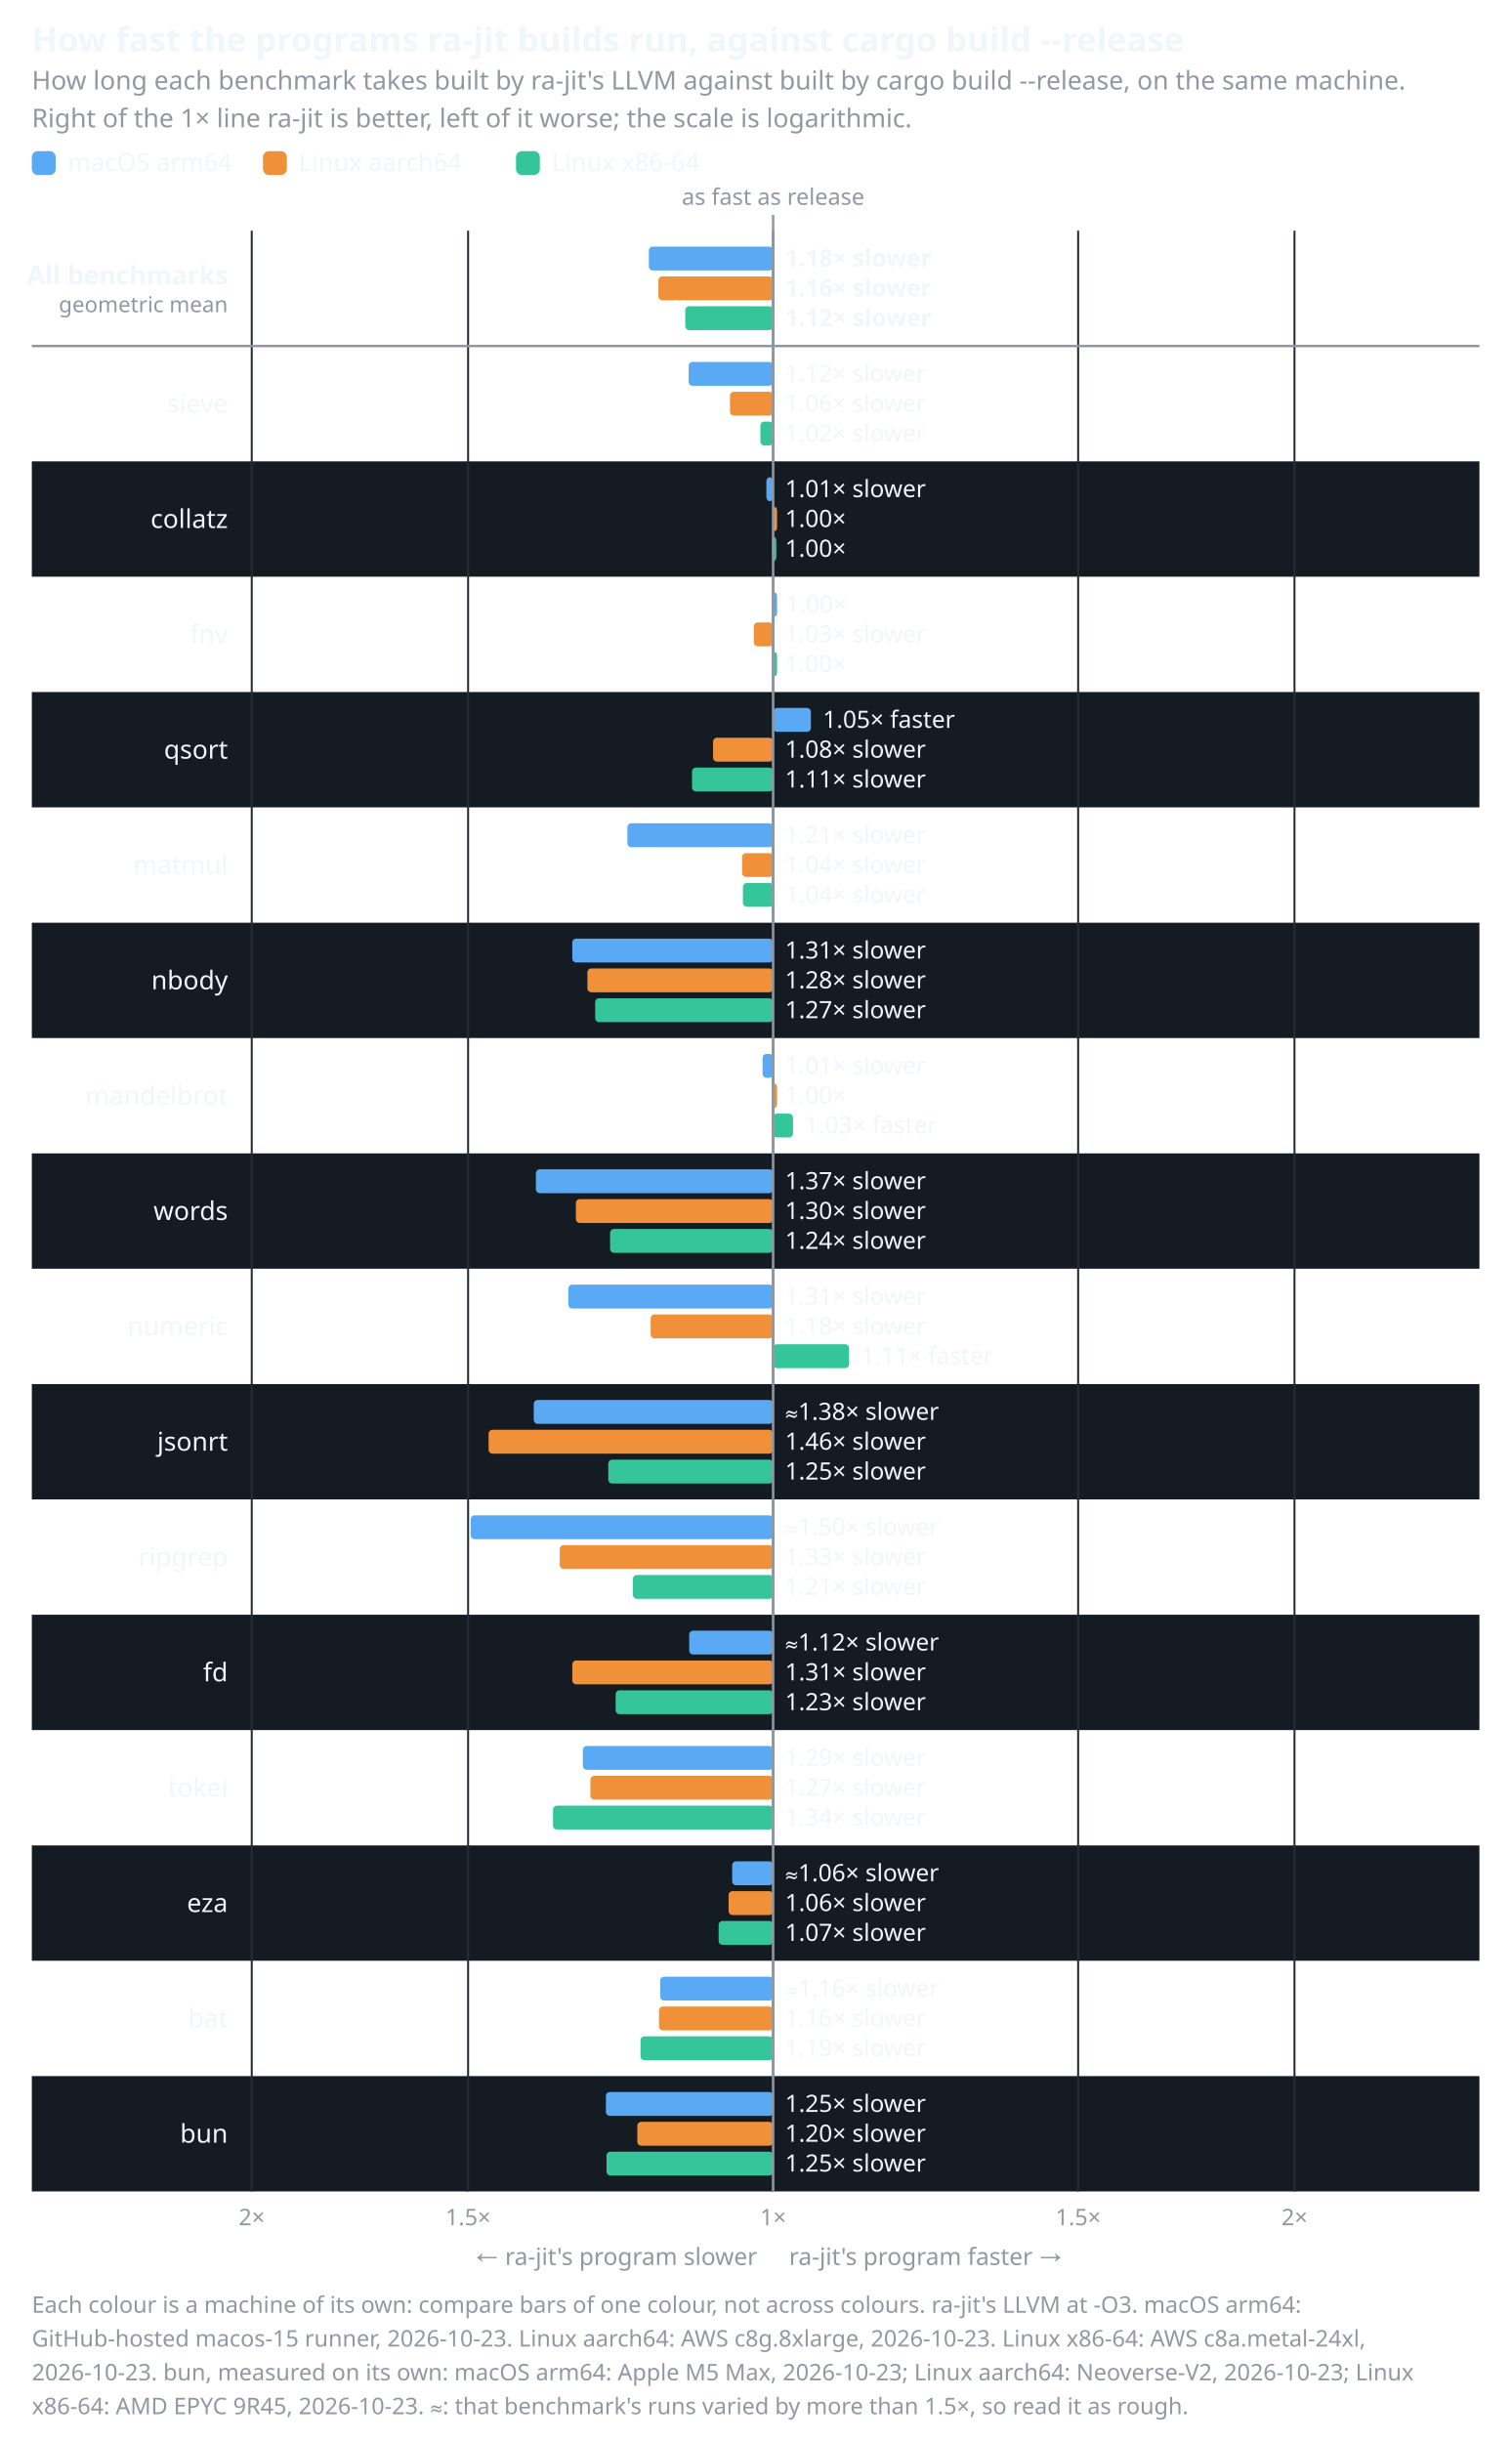
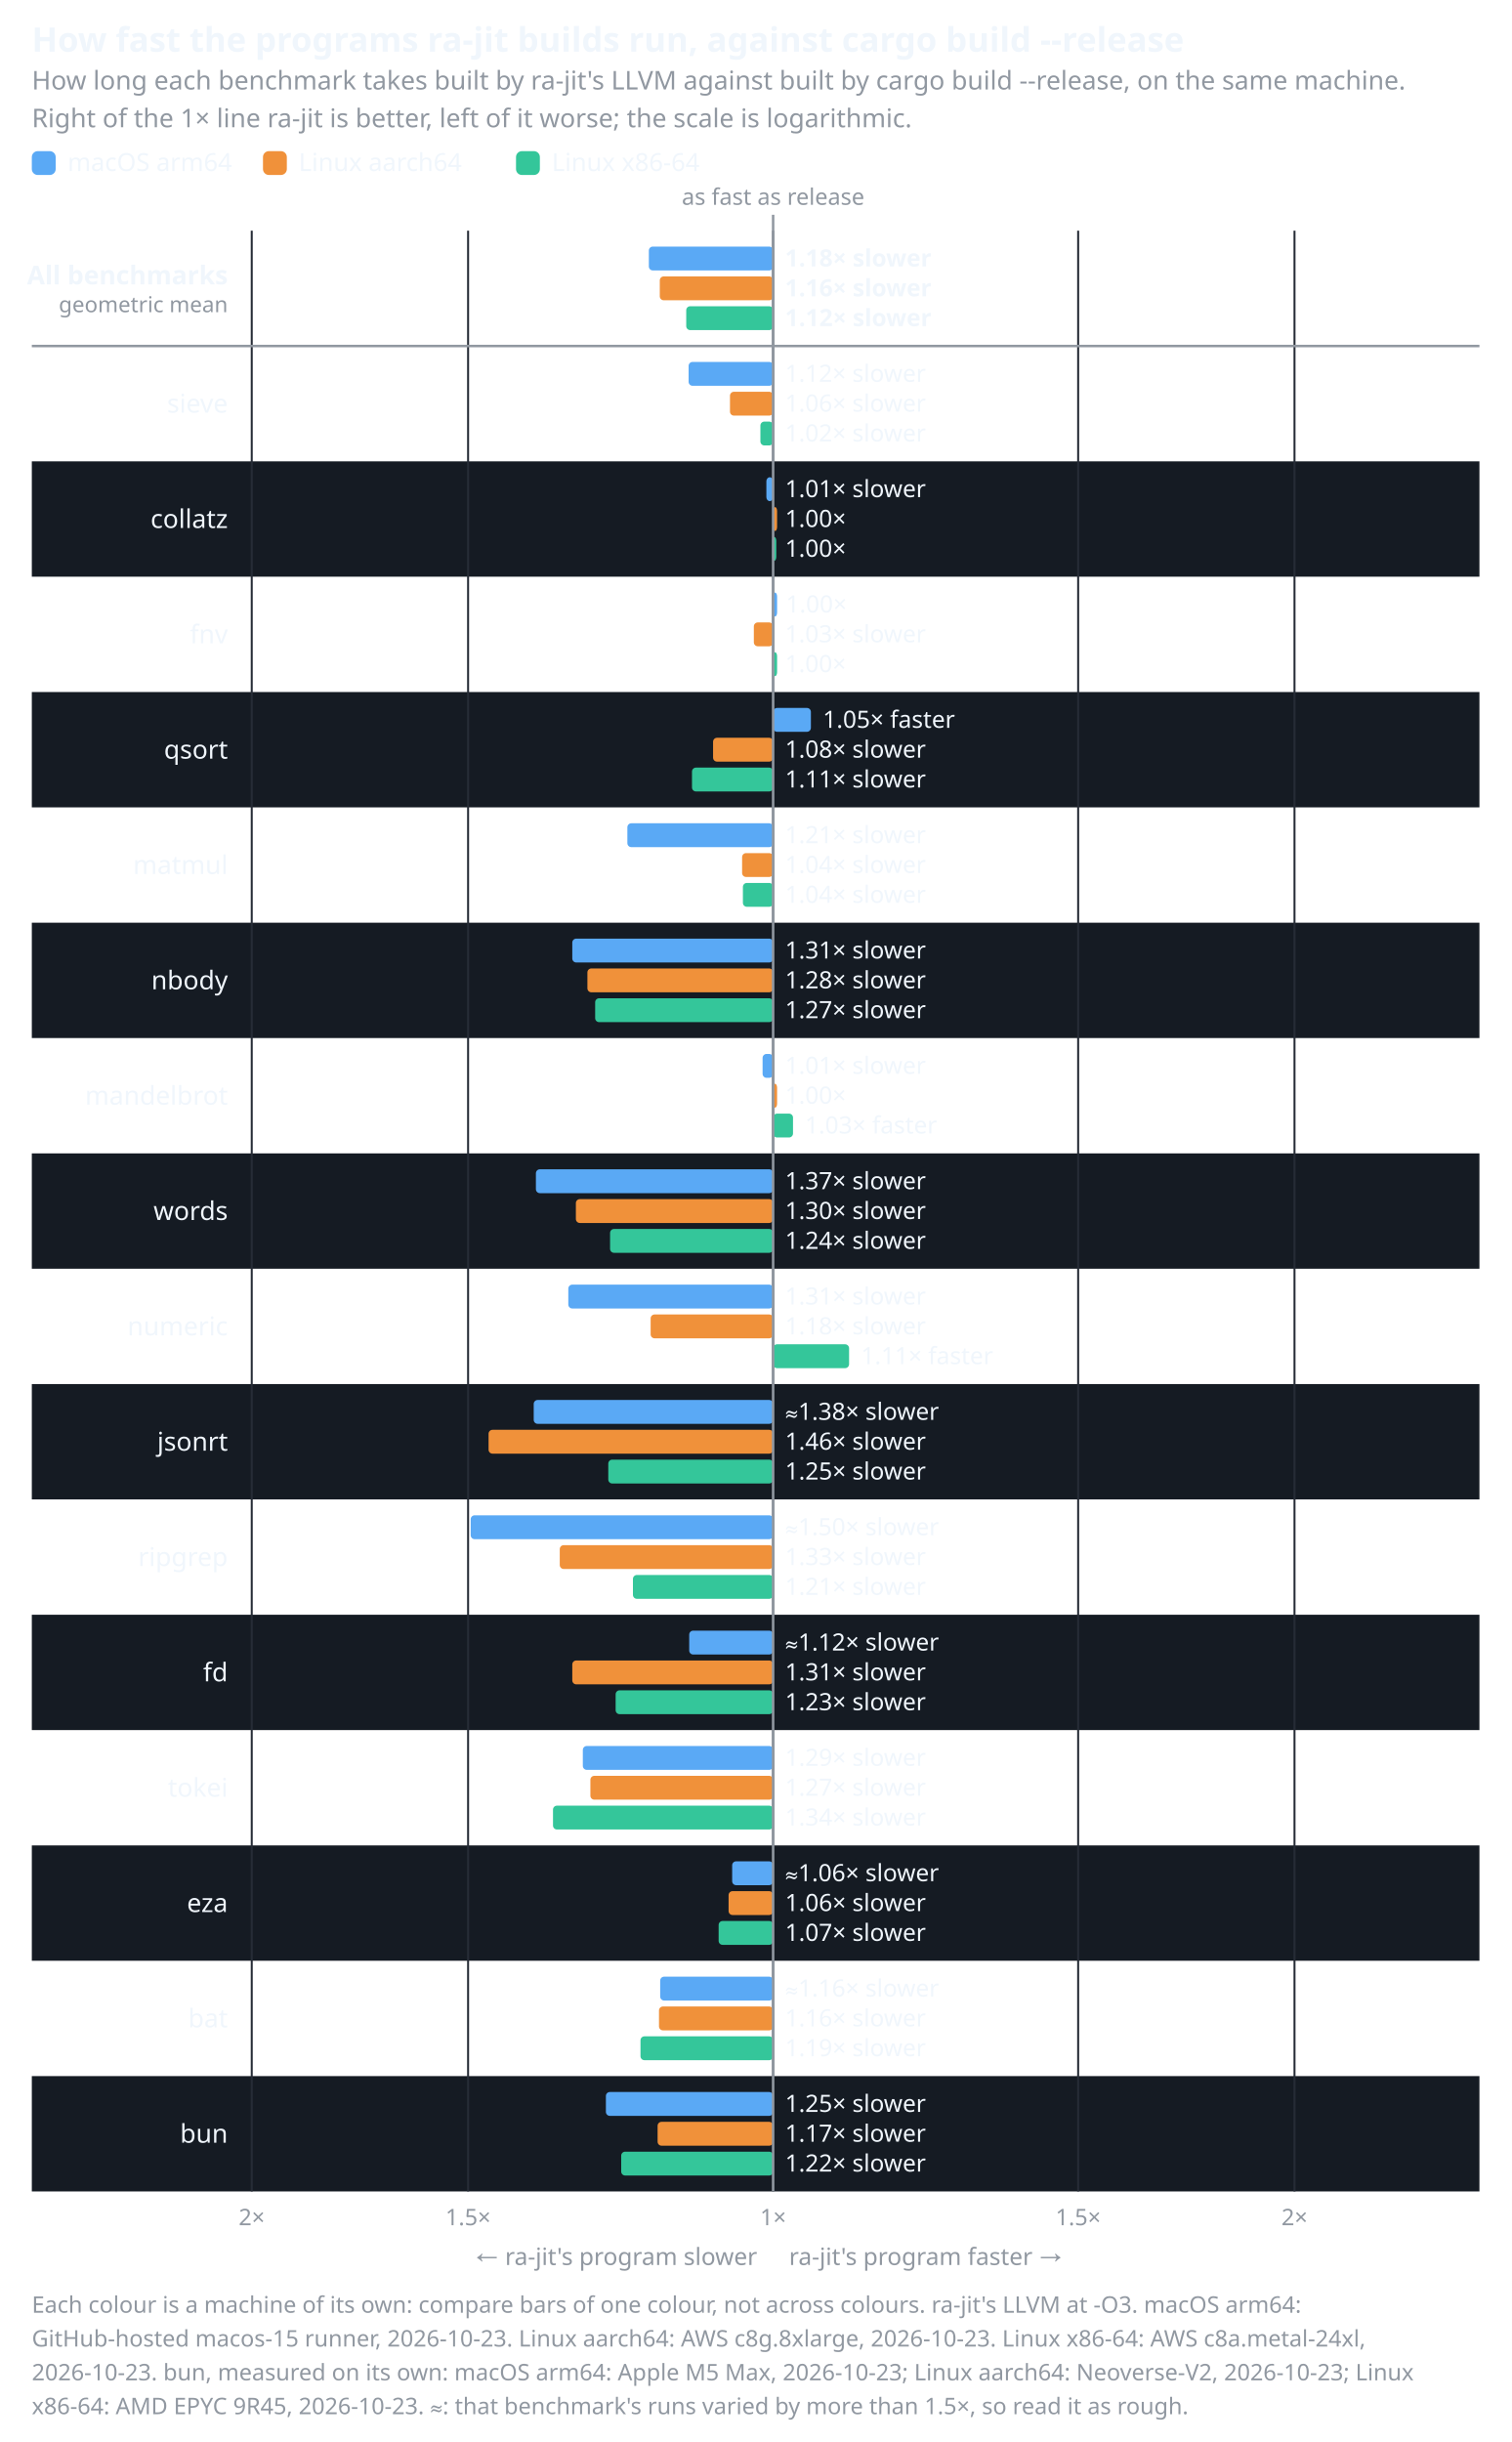
<svg xmlns="http://www.w3.org/2000/svg" width="760" height="1228" viewBox="0 0 760 1228" role="img" aria-label="How fast the programs ra-jit builds run, against cargo build --release">
  <style>text{font-family:-apple-system, BlinkMacSystemFont, 'Segoe UI', 'Noto Sans', Helvetica, Arial, sans-serif;fill:#f0f6fc}.d{fill:#9198a1}.b{font-weight:600}.v{font-variant-numeric:tabular-nums}.g{stroke:#262c36}.r{stroke:#9198a1;stroke-width:1.25}.z{fill:#151b23}.o{fill:none;stroke-width:1.25}.p0{fill:#5aa9f5}.w0{stroke:#5aa9f5}.p1{fill:#f0913a}.w1{stroke:#f0913a}.p2{fill:#34c69a}.w2{stroke:#34c69a}</style>
  <text x="16" y="26" font-size="17" class="b">How fast the programs ra-jit builds run, against cargo build --release</text>
  <text x="16" y="45" font-size="13" class="d">How long each benchmark takes built by ra-jit's LLVM against built by cargo build --release, on the same machine.</text>
  <text x="16" y="64" font-size="13" class="d">Right of the 1× line ra-jit is better, left of it worse; the scale is logarithmic.</text>
  <rect x="16" y="76" width="12" height="12" rx="3" class="p0" />
  <text x="34" y="86" font-size="12.5">macOS arm64</text>
  <rect x="132.25" y="76" width="12" height="12" rx="3" class="p1" />
  <text x="150.2" y="86" font-size="12.5">Linux aarch64</text>
  <rect x="259.5" y="76" width="12" height="12" rx="3" class="p2" />
  <text x="277.5" y="86" font-size="12.5">Linux x86-64</text>
  <rect x="16" y="1044" width="728" height="58" class="z" />
  <rect x="16" y="928" width="728" height="58" class="z" />
  <rect x="16" y="812" width="728" height="58" class="z" />
  <rect x="16" y="696" width="728" height="58" class="z" />
  <rect x="16" y="580" width="728" height="58" class="z" />
  <rect x="16" y="464" width="728" height="58" class="z" />
  <rect x="16" y="348" width="728" height="58" class="z" />
  <rect x="16" y="232" width="728" height="58" class="z" />
  <line x1="126.6" y1="116" x2="126.6" y2="1102" class="g" />
  <line x1="235.4" y1="116" x2="235.4" y2="1102" class="g" />
  <line x1="388.8" y1="116" x2="388.8" y2="1102" class="g" />
  <line x1="542.2" y1="116" x2="542.2" y2="1102" class="g" />
  <line x1="651" y1="116" x2="651" y2="1102" class="g" />
  <line x1="16" y1="174" x2="744" y2="174" class="r" />
  <rect x="326.3" y="124" width="62.5" height="12" rx="2" class="p0" />
-   <rect x="331.1" y="139" width="57.7" height="12" rx="2" class="p1" />
-   <rect x="344.6" y="154" width="44.2" height="12" rx="2" class="p2" />
+   <rect x="331.8" y="139" width="57" height="12" rx="2" class="p1" />
+   <rect x="345.1" y="154" width="43.7" height="12" rx="2" class="p2" />
  <rect x="346.3" y="182" width="42.5" height="12" rx="2" class="p0" />
  <rect x="367.1" y="197" width="21.7" height="12" rx="2" class="p1" />
  <rect x="382.4" y="212" width="6.4" height="12" rx="2" class="p2" />
  <rect x="385.4" y="240" width="3.4" height="12" rx="2" class="p0" />
  <rect x="388.8" y="255" width="2" height="12" rx="2" class="p1" />
  <rect x="388.4" y="270" width="2" height="12" rx="2" class="p2" />
  <rect x="388.8" y="298" width="2" height="12" rx="2" class="p0" />
  <rect x="379.1" y="313" width="9.7" height="12" rx="2" class="p1" />
  <rect x="388.8" y="328" width="2" height="12" rx="2" class="p2" />
  <rect x="388.8" y="356" width="19" height="12" rx="2" class="p0" />
  <rect x="358.6" y="371" width="30.2" height="12" rx="2" class="p1" />
  <rect x="348" y="386" width="40.8" height="12" rx="2" class="p2" />
  <rect x="315.5" y="414" width="73.3" height="12" rx="2" class="p0" />
  <rect x="373.2" y="429" width="15.6" height="12" rx="2" class="p1" />
  <rect x="373.6" y="444" width="15.2" height="12" rx="2" class="p2" />
  <rect x="287.8" y="472" width="101" height="12" rx="2" class="p0" />
  <rect x="295.4" y="487" width="93.4" height="12" rx="2" class="p1" />
  <rect x="299.3" y="502" width="89.5" height="12" rx="2" class="p2" />
  <rect x="383.5" y="530" width="5.3" height="12" rx="2" class="p0" />
  <rect x="388.8" y="545" width="2" height="12" rx="2" class="p1" />
  <rect x="388.8" y="560" width="10" height="12" rx="2" class="p2" />
  <rect x="269.5" y="588" width="119.3" height="12" rx="2" class="p0" />
  <rect x="289.6" y="603" width="99.2" height="12" rx="2" class="p1" />
  <rect x="306.8" y="618" width="82" height="12" rx="2" class="p2" />
  <rect x="285.8" y="646" width="103" height="12" rx="2" class="p0" />
  <rect x="327.2" y="661" width="61.6" height="12" rx="2" class="p1" />
  <rect x="388.8" y="676" width="38.2" height="12" rx="2" class="p2" />
  <rect x="268.4" y="704" width="120.4" height="12" rx="2" class="p0" />
  <rect x="245.7" y="719" width="143.1" height="12" rx="2" class="p1" />
  <rect x="305.9" y="734" width="82.9" height="12" rx="2" class="p2" />
  <rect x="236.7" y="762" width="152.1" height="12" rx="2" class="p0" />
  <rect x="281.5" y="777" width="107.3" height="12" rx="2" class="p1" />
  <rect x="318.3" y="792" width="70.5" height="12" rx="2" class="p2" />
  <rect x="346.6" y="820" width="42.2" height="12" rx="2" class="p0" />
  <rect x="287.8" y="835" width="101" height="12" rx="2" class="p1" />
  <rect x="309.6" y="850" width="79.2" height="12" rx="2" class="p2" />
  <rect x="293.1" y="878" width="95.7" height="12" rx="2" class="p0" />
  <rect x="296.9" y="893" width="91.9" height="12" rx="2" class="p1" />
  <rect x="278.1" y="908" width="110.7" height="12" rx="2" class="p2" />
  <rect x="368.2" y="936" width="20.6" height="12" rx="2" class="p0" />
  <rect x="366.4" y="951" width="22.4" height="12" rx="2" class="p1" />
  <rect x="361.4" y="966" width="27.4" height="12" rx="2" class="p2" />
  <rect x="332" y="994" width="56.8" height="12" rx="2" class="p0" />
  <rect x="331.4" y="1009" width="57.4" height="12" rx="2" class="p1" />
  <rect x="322.1" y="1024" width="66.7" height="12" rx="2" class="p2" />
  <rect x="304.7" y="1052" width="84.1" height="12" rx="2" class="p0" />
-   <rect x="320.5" y="1067" width="68.3" height="12" rx="2" class="p1" />
-   <rect x="305" y="1082" width="83.8" height="12" rx="2" class="p2" />
+   <rect x="330.7" y="1067" width="58.1" height="12" rx="2" class="p1" />
+   <rect x="312.4" y="1082" width="76.4" height="12" rx="2" class="p2" />
  <line x1="388.8" y1="108" x2="388.8" y2="1102" class="r" />
  <text x="126.6" y="1119" font-size="11.5" text-anchor="middle" class="d v">2×</text>
  <text x="235.4" y="1119" font-size="11.5" text-anchor="middle" class="d v">1.5×</text>
  <text x="388.8" y="1119" font-size="11.5" text-anchor="middle" class="d v">1×</text>
  <text x="542.2" y="1119" font-size="11.5" text-anchor="middle" class="d v">1.5×</text>
  <text x="651" y="1119" font-size="11.5" text-anchor="middle" class="d v">2×</text>
  <text x="114.6" y="143" font-size="13" text-anchor="end" class="b">All benchmarks</text>
  <text x="114.6" y="157" font-size="11" text-anchor="end" class="d">geometric mean</text>
  <text x="394.8" y="134" font-size="12" class="v b">1.18× slower</text>
  <text x="394.8" y="149" font-size="12" class="v b">1.16× slower</text>
  <text x="394.8" y="164" font-size="12" class="v b">1.12× slower</text>
  <text x="114.6" y="207.5" font-size="13" text-anchor="end">sieve</text>
  <text x="394.8" y="192" font-size="12" class="v">1.12× slower</text>
  <text x="394.8" y="207" font-size="12" class="v">1.06× slower</text>
  <text x="394.8" y="222" font-size="12" class="v">1.02× slower</text>
  <text x="114.6" y="265.5" font-size="13" text-anchor="end">collatz</text>
  <text x="394.8" y="250" font-size="12" class="v">1.01× slower</text>
  <text x="394.8" y="265" font-size="12" class="v">1.00×</text>
  <text x="394.8" y="280" font-size="12" class="v">1.00×</text>
  <text x="114.6" y="323.5" font-size="13" text-anchor="end">fnv</text>
  <text x="395.2" y="308" font-size="12" class="v">1.00×</text>
  <text x="394.8" y="323" font-size="12" class="v">1.03× slower</text>
  <text x="394.8" y="338" font-size="12" class="v">1.00×</text>
  <text x="114.6" y="381.5" font-size="13" text-anchor="end">qsort</text>
  <text x="413.8" y="366" font-size="12" class="v">1.05× faster</text>
  <text x="394.8" y="381" font-size="12" class="v">1.08× slower</text>
  <text x="394.8" y="396" font-size="12" class="v">1.11× slower</text>
  <text x="114.6" y="439.5" font-size="13" text-anchor="end">matmul</text>
  <text x="394.8" y="424" font-size="12" class="v">1.21× slower</text>
  <text x="394.8" y="439" font-size="12" class="v">1.04× slower</text>
  <text x="394.8" y="454" font-size="12" class="v">1.04× slower</text>
  <text x="114.6" y="497.5" font-size="13" text-anchor="end">nbody</text>
  <text x="394.8" y="482" font-size="12" class="v">1.31× slower</text>
  <text x="394.8" y="497" font-size="12" class="v">1.28× slower</text>
  <text x="394.8" y="512" font-size="12" class="v">1.27× slower</text>
  <text x="114.6" y="555.5" font-size="13" text-anchor="end">mandelbrot</text>
  <text x="394.8" y="540" font-size="12" class="v">1.01× slower</text>
  <text x="394.8" y="555" font-size="12" class="v">1.00×</text>
  <text x="404.8" y="570" font-size="12" class="v">1.03× faster</text>
  <text x="114.6" y="613.5" font-size="13" text-anchor="end">words</text>
  <text x="394.8" y="598" font-size="12" class="v">1.37× slower</text>
  <text x="394.8" y="613" font-size="12" class="v">1.30× slower</text>
  <text x="394.8" y="628" font-size="12" class="v">1.24× slower</text>
  <text x="114.6" y="671.5" font-size="13" text-anchor="end">numeric</text>
  <text x="394.8" y="656" font-size="12" class="v">1.31× slower</text>
  <text x="394.8" y="671" font-size="12" class="v">1.18× slower</text>
  <text x="433" y="686" font-size="12" class="v">1.11× faster</text>
  <text x="114.6" y="729.5" font-size="13" text-anchor="end">jsonrt</text>
  <text x="394.8" y="714" font-size="12" class="v">≈1.38× slower</text>
  <text x="394.8" y="729" font-size="12" class="v">1.46× slower</text>
  <text x="394.8" y="744" font-size="12" class="v">1.25× slower</text>
  <text x="114.6" y="787.5" font-size="13" text-anchor="end">ripgrep</text>
  <text x="394.8" y="772" font-size="12" class="v">≈1.50× slower</text>
  <text x="394.8" y="787" font-size="12" class="v">1.33× slower</text>
  <text x="394.8" y="802" font-size="12" class="v">1.21× slower</text>
  <text x="114.6" y="845.5" font-size="13" text-anchor="end">fd</text>
  <text x="394.8" y="830" font-size="12" class="v">≈1.12× slower</text>
  <text x="394.8" y="845" font-size="12" class="v">1.31× slower</text>
  <text x="394.8" y="860" font-size="12" class="v">1.23× slower</text>
  <text x="114.6" y="903.5" font-size="13" text-anchor="end">tokei</text>
  <text x="394.8" y="888" font-size="12" class="v">1.29× slower</text>
  <text x="394.8" y="903" font-size="12" class="v">1.27× slower</text>
  <text x="394.8" y="918" font-size="12" class="v">1.34× slower</text>
  <text x="114.6" y="961.5" font-size="13" text-anchor="end">eza</text>
  <text x="394.8" y="946" font-size="12" class="v">≈1.06× slower</text>
  <text x="394.8" y="961" font-size="12" class="v">1.06× slower</text>
  <text x="394.8" y="976" font-size="12" class="v">1.07× slower</text>
  <text x="114.6" y="1019.5" font-size="13" text-anchor="end">bat</text>
  <text x="394.8" y="1004" font-size="12" class="v">≈1.16× slower</text>
  <text x="394.8" y="1019" font-size="12" class="v">1.16× slower</text>
  <text x="394.8" y="1034" font-size="12" class="v">1.19× slower</text>
  <text x="114.6" y="1077.5" font-size="13" text-anchor="end">bun</text>
  <text x="394.8" y="1062" font-size="12" class="v">1.25× slower</text>
-   <text x="394.8" y="1077" font-size="12" class="v">1.20× slower</text>
-   <text x="394.8" y="1092" font-size="12" class="v">1.25× slower</text>
+   <text x="394.8" y="1077" font-size="12" class="v">1.17× slower</text>
+   <text x="394.8" y="1092" font-size="12" class="v">1.22× slower</text>
  <text x="388.8" y="103" font-size="11.5" text-anchor="middle" class="d">as fast as release</text>
  <text x="380.8" y="1139" font-size="12" text-anchor="end" class="d">← ra-jit's program slower</text>
  <text x="396.8" y="1139" font-size="12" class="d">ra-jit's program faster →</text>
  <text x="16" y="1163" font-size="11.5" class="d">Each colour is a machine of its own: compare bars of one colour, not across colours. ra-jit's LLVM at -O3. macOS arm64:</text>
  <text x="16" y="1180" font-size="11.5" class="d">GitHub-hosted macos-15 runner, 2026-10-23. Linux aarch64: AWS c8g.8xlarge, 2026-10-23. Linux x86-64: AWS c8a.metal-24xl,</text>
  <text x="16" y="1197" font-size="11.5" class="d">2026-10-23. bun, measured on its own: macOS arm64: Apple M5 Max, 2026-10-23; Linux aarch64: Neoverse-V2, 2026-10-23; Linux</text>
  <text x="16" y="1214" font-size="11.5" class="d">x86-64: AMD EPYC 9R45, 2026-10-23. ≈: that benchmark's runs varied by more than 1.5×, so read it as rough.</text>
</svg>
